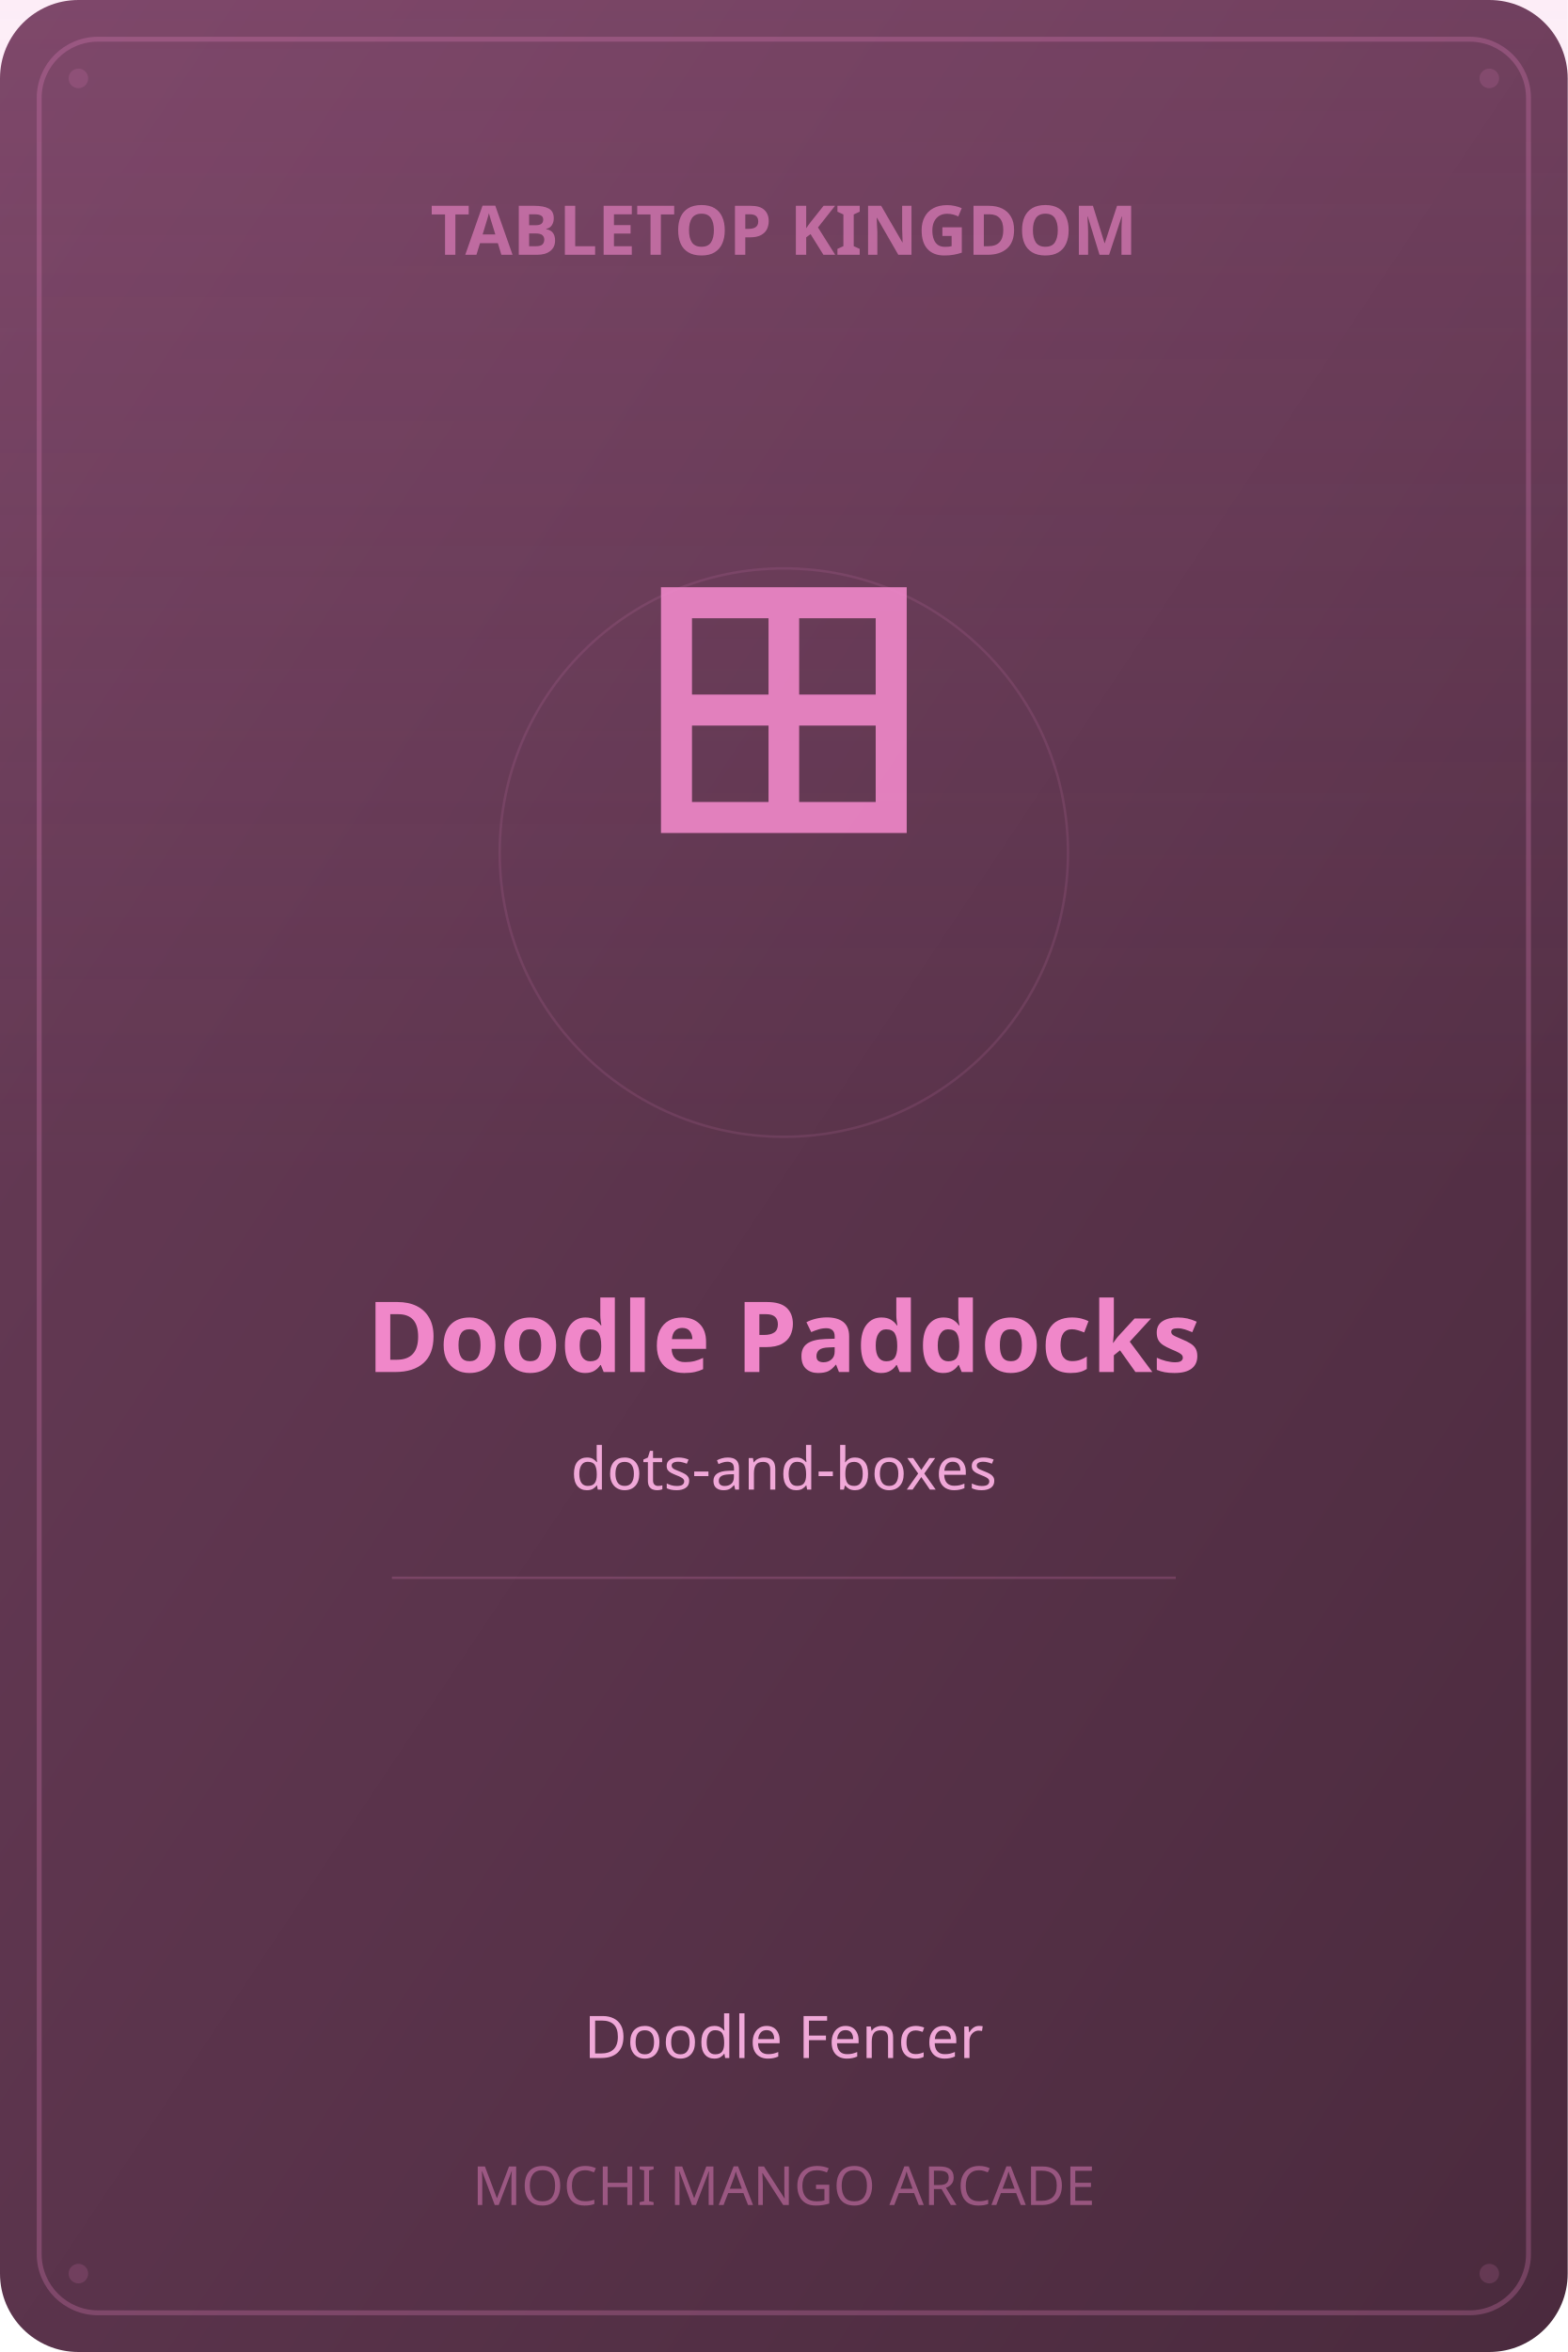
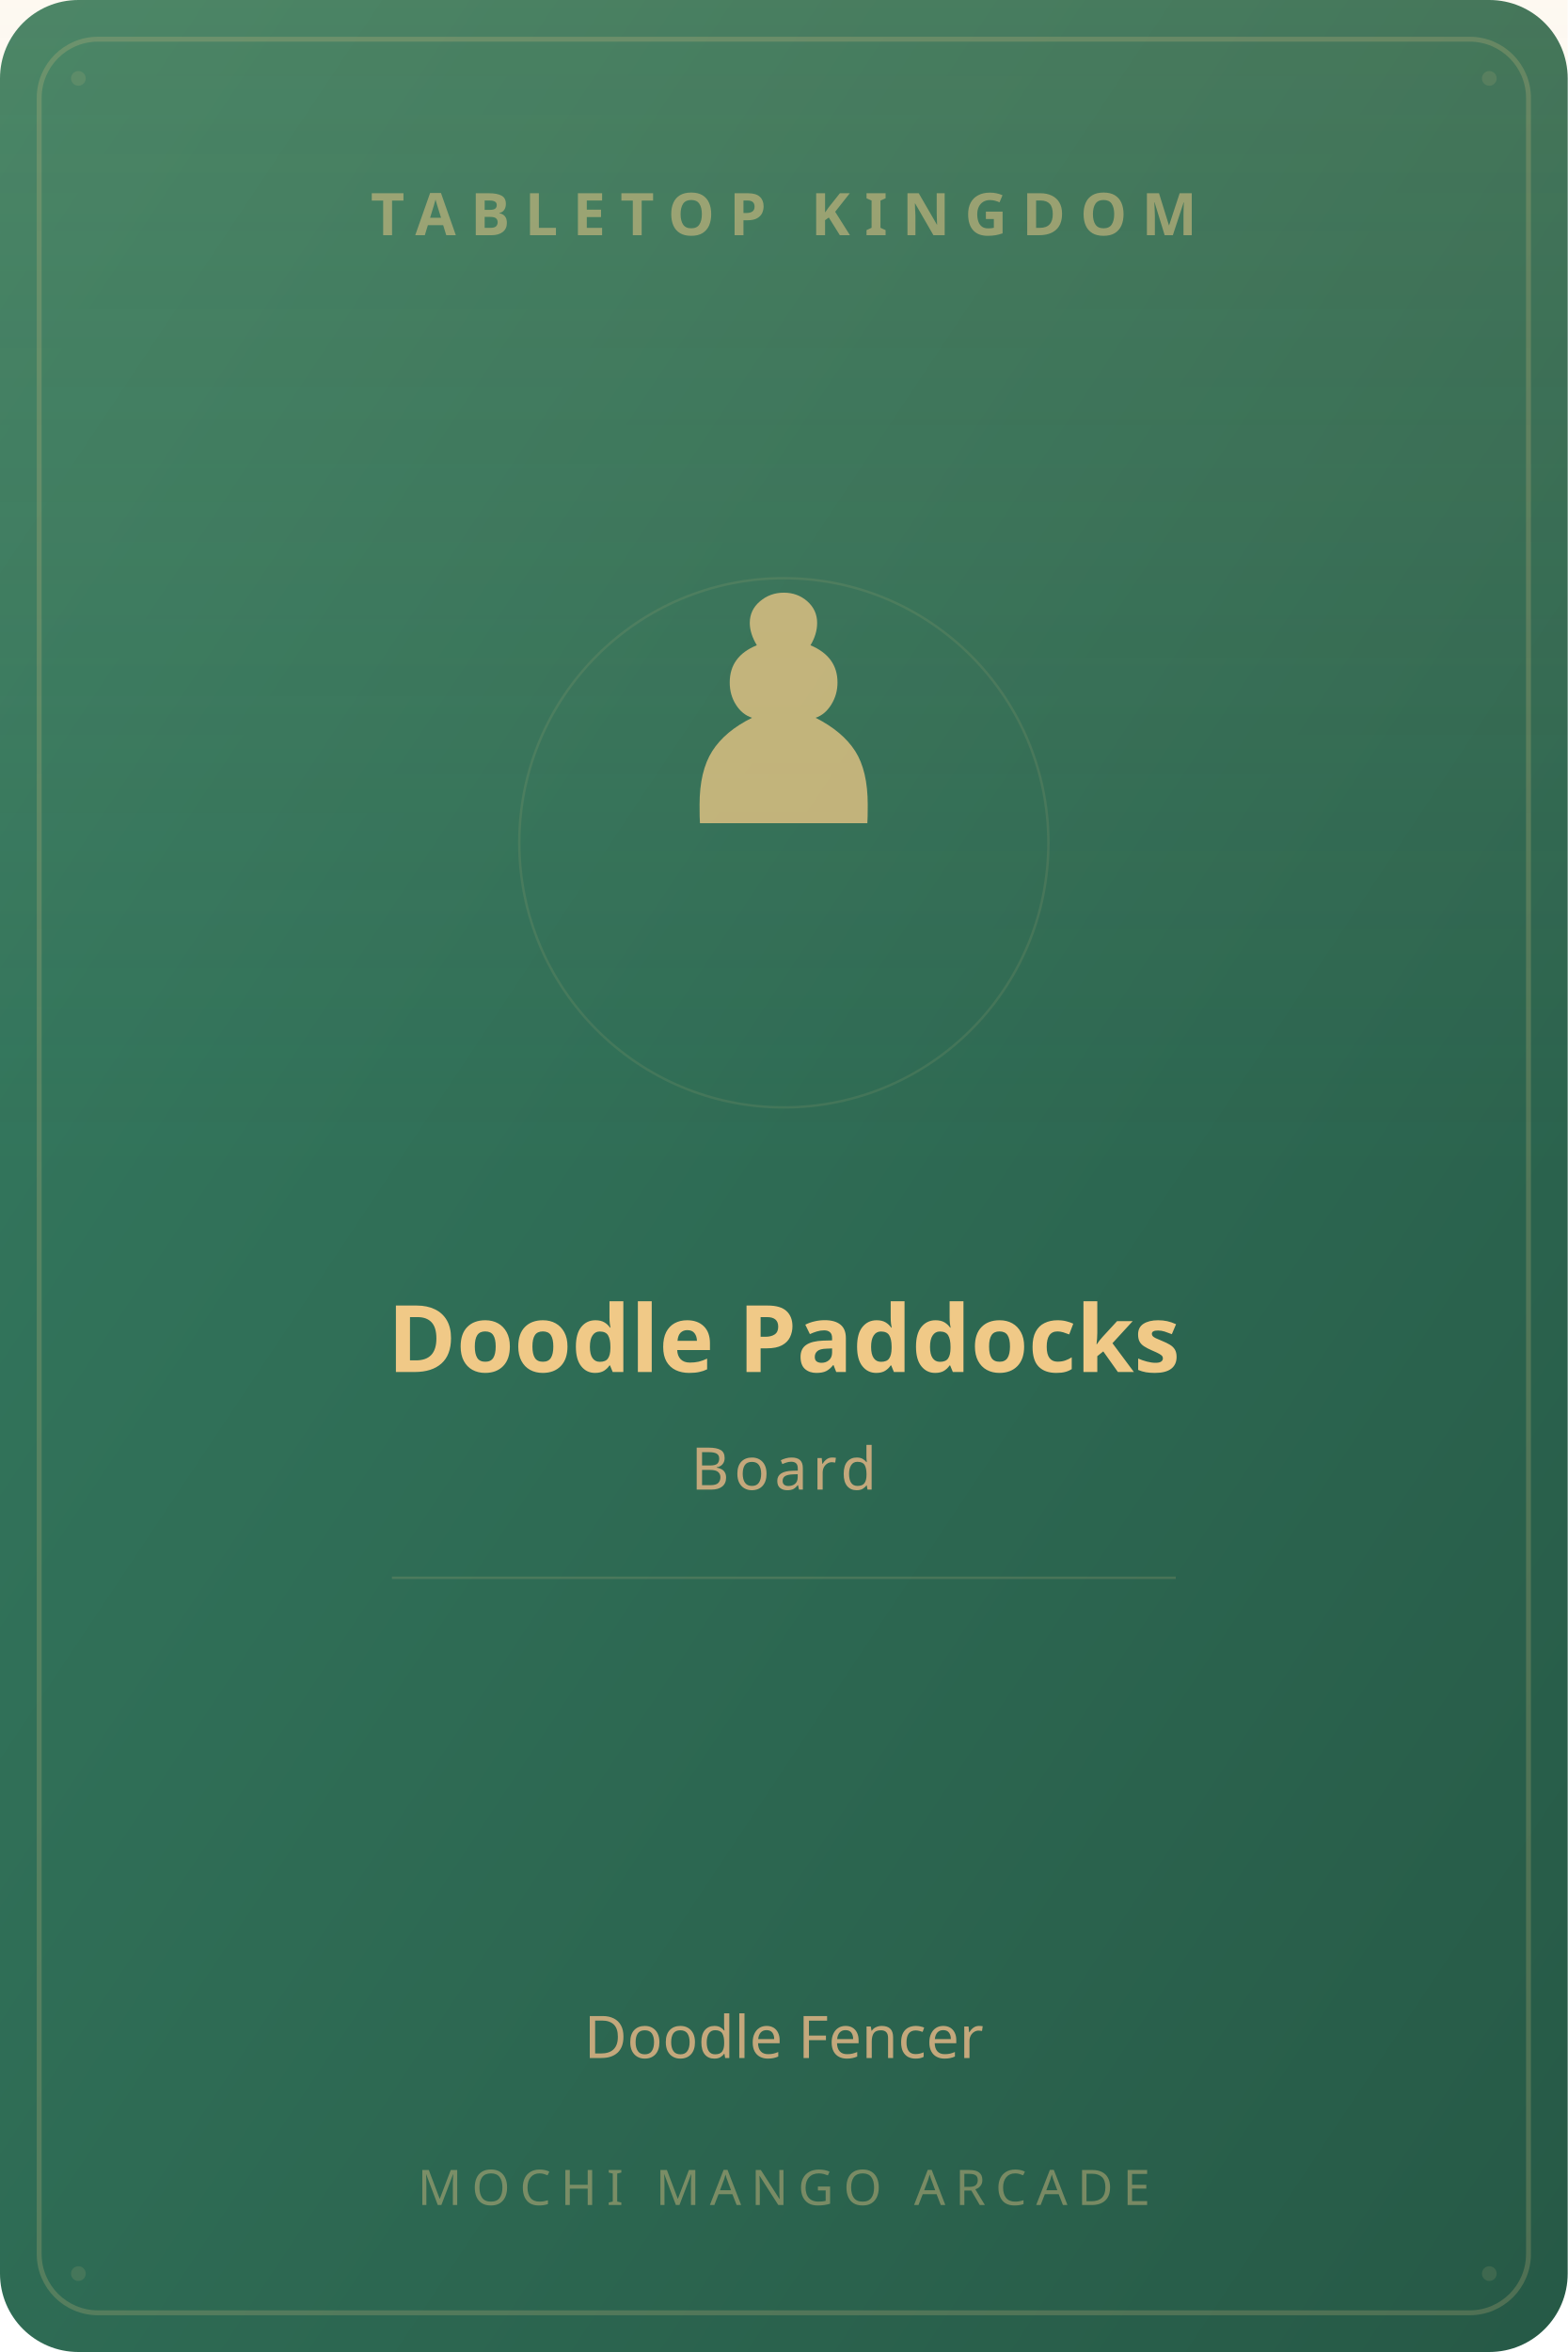
<svg xmlns="http://www.w3.org/2000/svg" viewBox="0 0 320 480">
  <defs>
-     <linearGradient id="bg" x1="0" y1="0" x2="1" y2="1">
-       <stop offset="0%" stop-color="#6b3d5a" />
-       <stop offset="100%" stop-color="#4a2a3d" />
+     <linearGradient id="b" x1="0" y1="0" x2="1" y2="1">
+       <stop offset="0%" stop-color="hsl(157.5,40%,35%)" />
+       <stop offset="100%" stop-color="hsl(157.5,40%,25%)" />
    </linearGradient>
-     <linearGradient id="glow" x1=".5" y1="0" x2=".5" y2="1">
-       <stop offset="0%" stop-color="#f087c9" stop-opacity=".15" />
-       <stop offset="100%" stop-color="#f087c9" stop-opacity="0" />
+     <linearGradient id="g" x1=".5" y1="0" x2=".5" y2="1">
+       <stop offset="0%" stop-color="#f0c987" stop-opacity=".12" />
+       <stop offset="100%" stop-color="#f0c987" stop-opacity="0" />
    </linearGradient>
  </defs>
-   <rect width="320" height="480" rx="16" fill="url(#bg)" />
-   <rect x="8" y="8" width="304" height="464" rx="12" fill="none" stroke="#f087c9" stroke-width="1" opacity=".25" />
-   <rect x="0" y="0" width="320" height="240" fill="url(#glow)" />
-   <text x="160" y="52" text-anchor="middle" fill="#f087c9" font-size="14" font-weight="600" font-family="Outfit,sans-serif" opacity=".6">TABLETOP KINGDOM</text>
-   <g transform="translate(160,170)">
-     <text y="0" text-anchor="middle" fill="#f087c9" font-size="80" font-family="serif" opacity=".9">⊞</text>
-     <circle cx="0" cy="4" r="58" fill="none" stroke="#f087c9" stroke-width=".5" opacity=".12" />
+   <rect width="320" height="480" rx="16" fill="url(#b)" />
+   <rect x="8" y="8" width="304" height="464" rx="12" fill="none" stroke="#f0c987" stroke-width="1" opacity=".2" />
+   <rect x="0" y="0" width="320" height="240" fill="url(#g)" />
+   <text x="160" y="48" text-anchor="middle" fill="#f0c987" font-size="12" font-weight="600" font-family="Outfit,sans-serif" opacity=".5" letter-spacing="3">TABLETOP KINGDOM</text>
+   <g transform="translate(160,168)">
+     <text y="0" text-anchor="middle" fill="#f0c987" font-size="80" font-family="serif" opacity=".75">♟</text>
+     <circle cx="0" cy="4" r="54" fill="none" stroke="#f0c987" stroke-width=".5" opacity=".1" />
  </g>
-   <text x="160" y="280" text-anchor="middle" fill="#f087c9" font-size="20" font-weight="700" font-family="Fredoka,Outfit,sans-serif">Doodle Paddocks</text>
-   <text x="160" y="304" text-anchor="middle" fill="#f0a8d8" font-size="12" font-family="Outfit,sans-serif" text-transform="uppercase">dots-and-boxes</text>
-   <line x1="80" y1="322" x2="240" y2="322" stroke="#f087c9" stroke-width=".5" opacity=".2" />
-   <text x="160" y="420" text-anchor="middle" fill="#f0a8d8" font-size="12" font-family="Outfit,sans-serif">Doodle Fencer</text>
-   <text x="160" y="450" text-anchor="middle" fill="#f087c9" font-size="11" font-family="Outfit,sans-serif" opacity=".45">MOCHI MANGO ARCADE</text>
-   <circle cx="16" cy="16" r="2" fill="#f087c9" opacity=".15" />
-   <circle cx="304" cy="16" r="2" fill="#f087c9" opacity=".15" />
-   <circle cx="16" cy="464" r="2" fill="#f087c9" opacity=".15" />
-   <circle cx="304" cy="464" r="2" fill="#f087c9" opacity=".15" />
+   <text x="160" y="280" text-anchor="middle" fill="#f0c987" font-size="19" font-weight="700" font-family="Fredoka,Outfit,sans-serif">Doodle Paddocks</text>
+   <text x="160" y="304" text-anchor="middle" fill="#c4a87c" font-size="12" font-family="Outfit,sans-serif" letter-spacing="1">Board</text>
+   <line x1="80" y1="322" x2="240" y2="322" stroke="#f0c987" stroke-width=".5" opacity=".15" />
+   <text x="160" y="420" text-anchor="middle" fill="#c4a87c" font-size="12" font-family="Outfit,sans-serif">Doodle Fencer</text>
+   <text x="160" y="450" text-anchor="middle" fill="#f0c987" font-size="10" font-family="Outfit,sans-serif" opacity=".4" letter-spacing="2">MOCHI MANGO ARCADE</text>
+   <circle cx="16" cy="16" r="1.5" fill="#f0c987" opacity=".12" />
+   <circle cx="304" cy="16" r="1.5" fill="#f0c987" opacity=".12" />
+   <circle cx="16" cy="464" r="1.5" fill="#f0c987" opacity=".12" />
+   <circle cx="304" cy="464" r="1.5" fill="#f0c987" opacity=".12" />
</svg>
